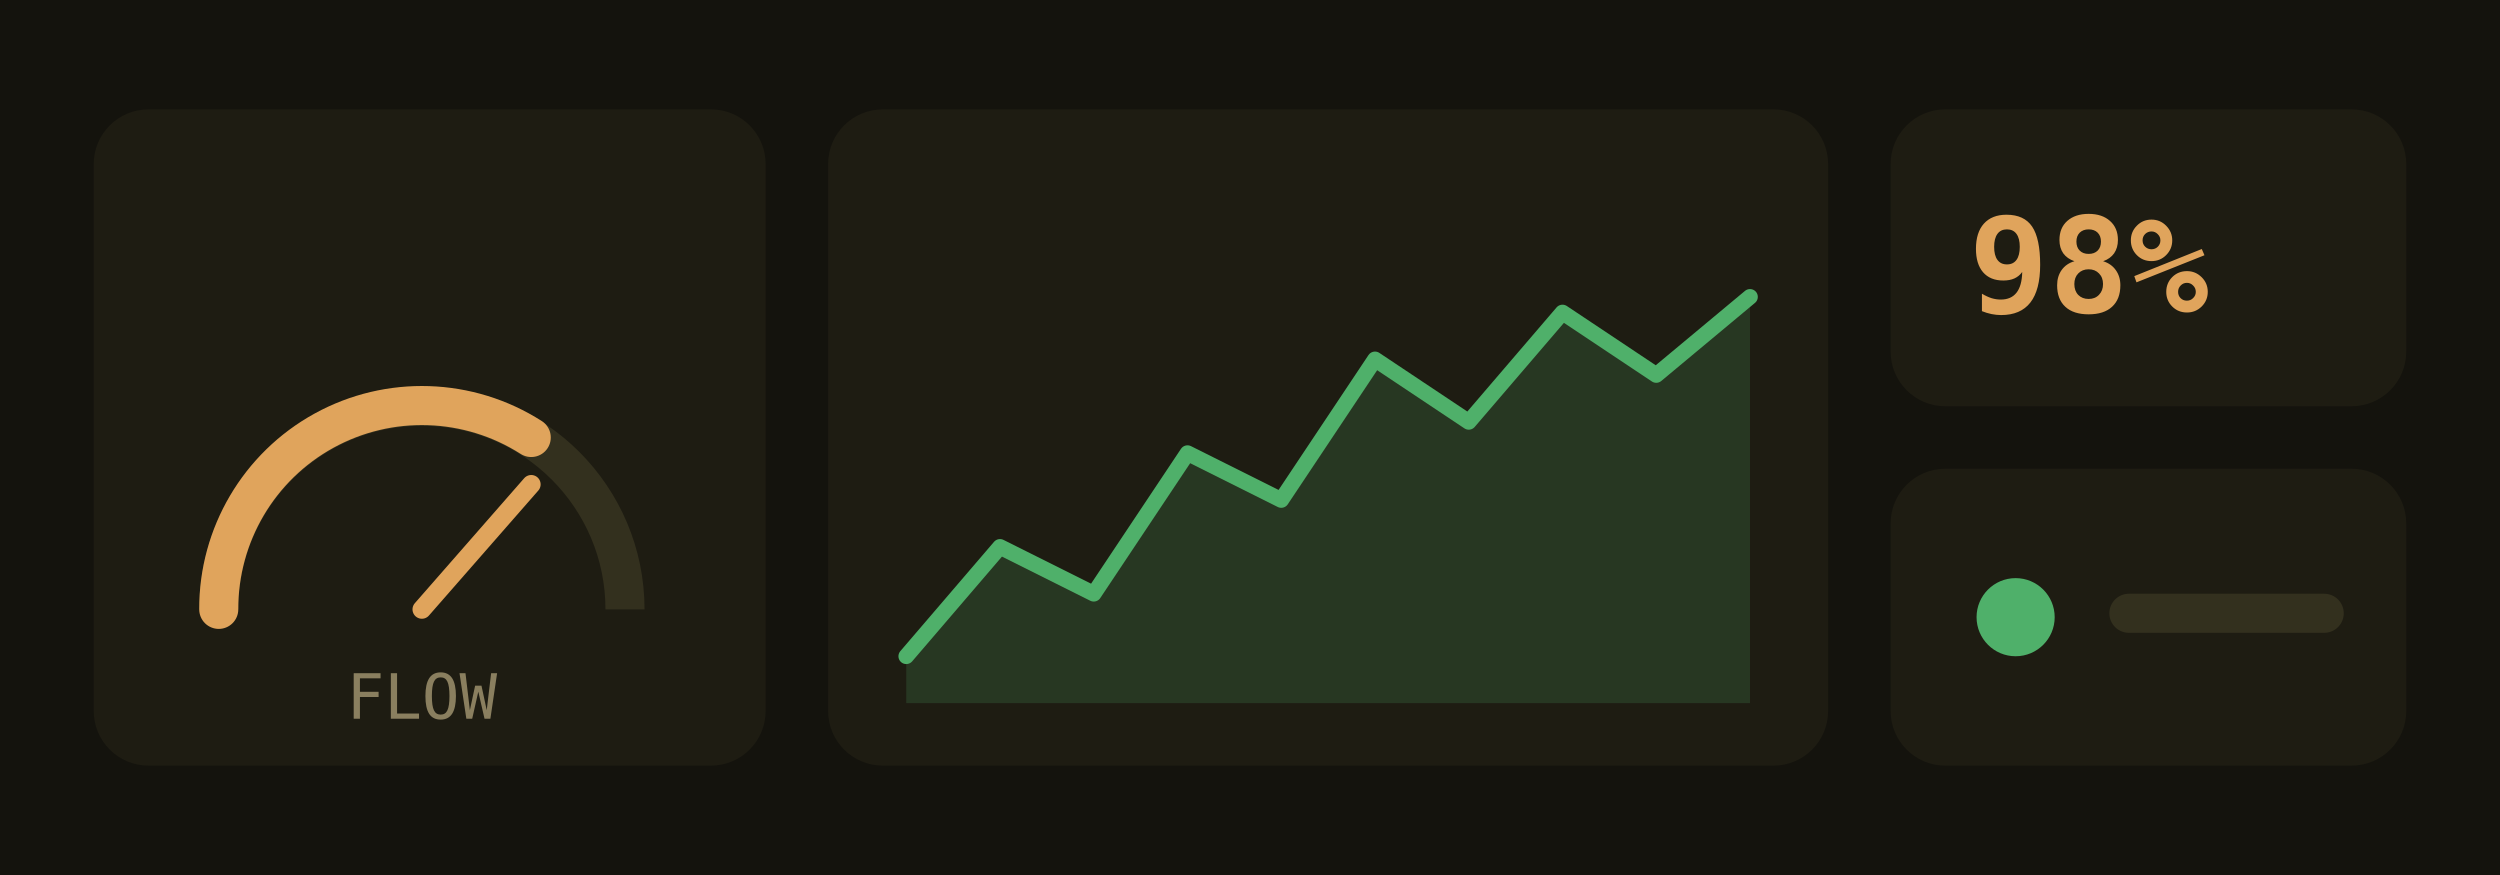
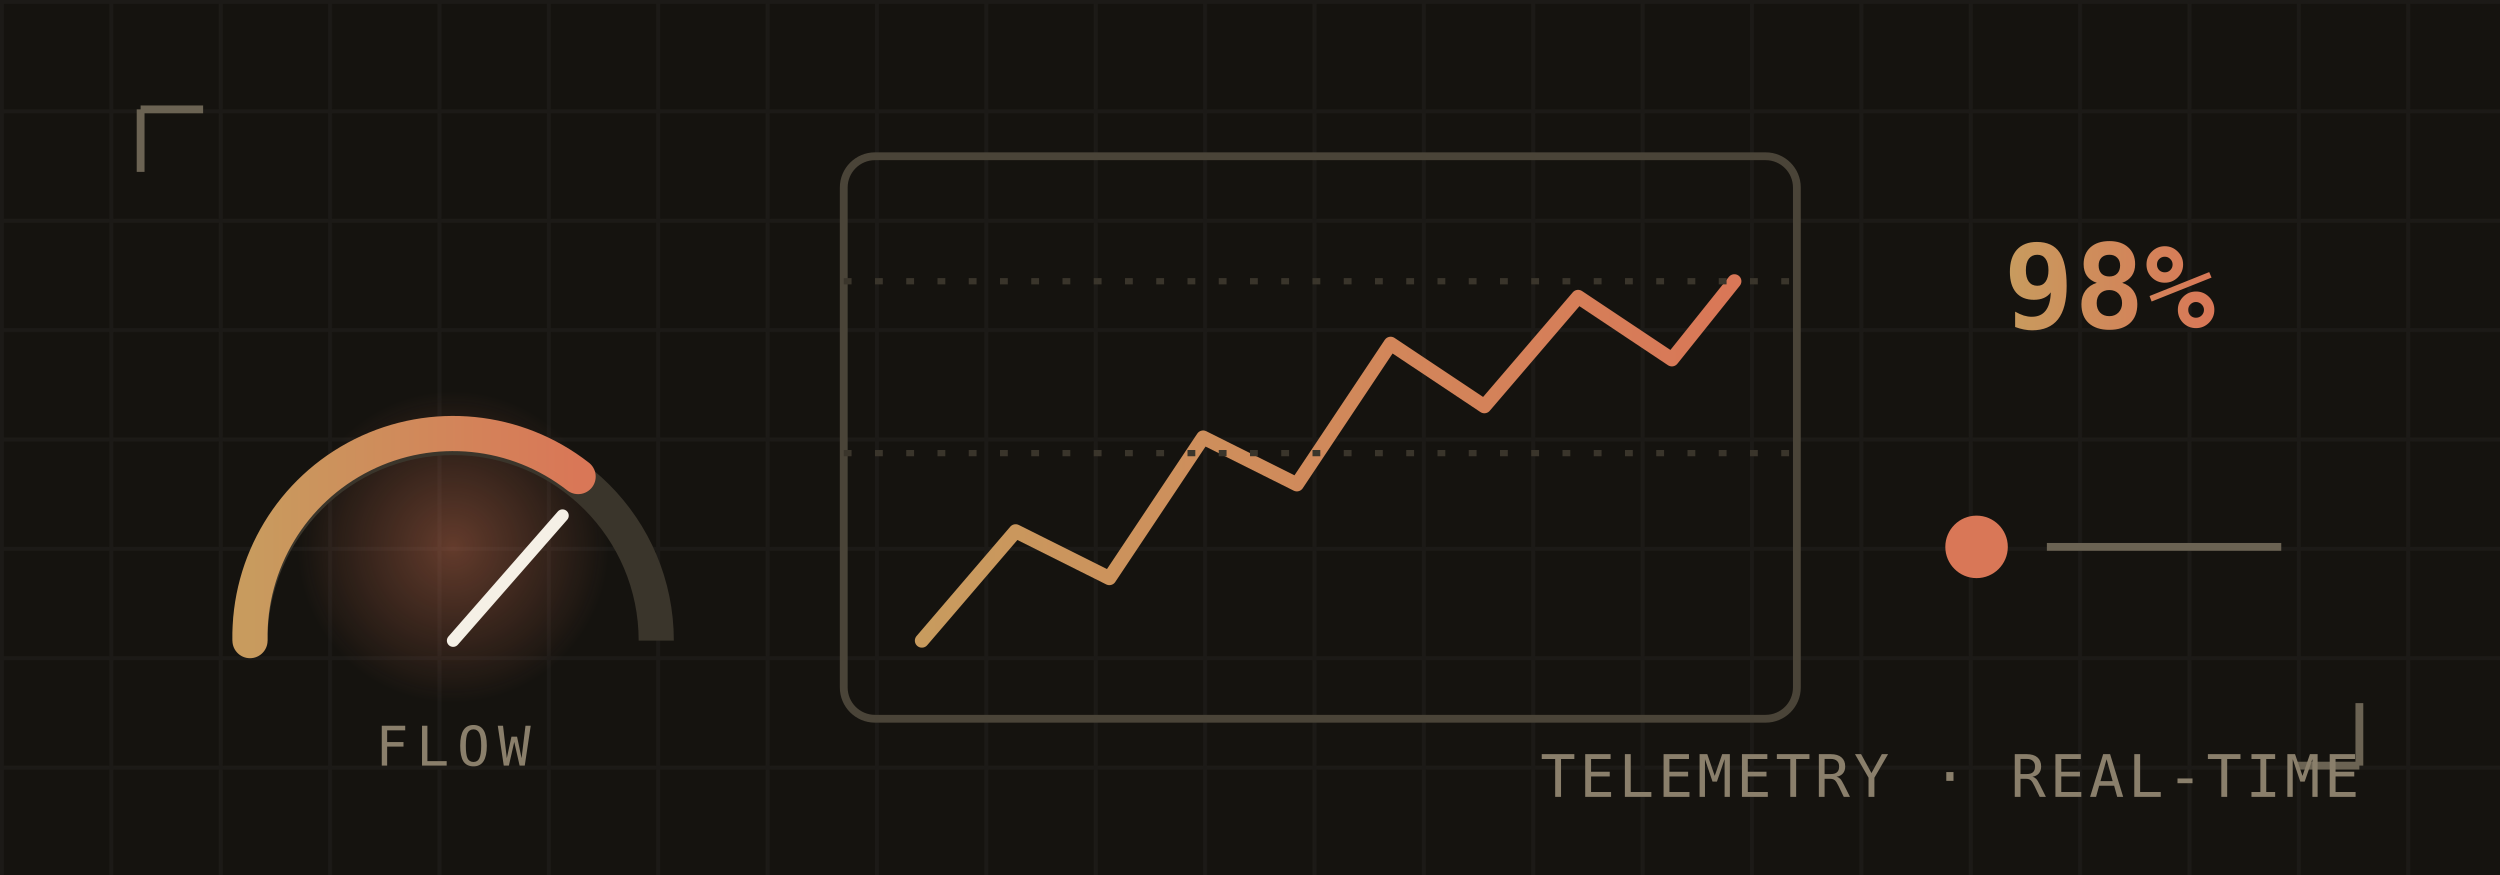
- <svg xmlns="http://www.w3.org/2000/svg" viewBox="0 0 320 112" role="img" aria-label="BioFlux Observer: an industrial flow gauge, telemetry area chart and a KPI with status">
-   <rect width="320" height="112" fill="#14130d" />
-   <rect x="12" y="14" width="86" height="84" rx="7" fill="#1e1c12" />
-   <path d="M28 78 a26 26 0 0 1 52 0" fill="none" stroke="#33301e" stroke-width="5" />
-   <path d="M28 78 a26 26 0 0 1 40 -22" fill="none" stroke="#E0A45C" stroke-width="5" stroke-linecap="round" />
-   <line x1="54" y1="78" x2="68" y2="62" stroke="#E0A45C" stroke-width="2.4" stroke-linecap="round" />
-   <text x="54" y="92" font-family="ui-monospace,monospace" font-size="8" fill="#8a7f5f" text-anchor="middle">FLOW</text>
-   <rect x="106" y="14" width="128" height="84" rx="7" fill="#1e1c12" />
-   <path d="M116 84 L128 70 L140 76 L152 58 L164 64 L176 46 L188 54 L200 40 L212 48 L224 38 L224 90 L116 90 Z" fill="#4FB06A" opacity="0.18" />
-   <polyline points="116,84 128,70 140,76 152,58 164,64 176,46 188,54 200,40 212,48 224,38" fill="none" stroke="#4FB06A" stroke-width="2" stroke-linecap="round" stroke-linejoin="round" />
-   <rect x="242" y="14" width="66" height="38" rx="7" fill="#1e1c12" />
-   <text x="252" y="40" font-family="ui-monospace,monospace" font-size="17" font-weight="700" fill="#E0A45C">98%</text>
-   <rect x="242" y="60" width="66" height="38" rx="7" fill="#1e1c12" />
-   <circle cx="258" cy="79" r="5" fill="#4FB06A" />
-   <rect x="270" y="76" width="30" height="5" rx="2.5" fill="#33301e" />
+ <svg xmlns="http://www.w3.org/2000/svg" viewBox="0 0 320 112" role="img" aria-label="BioFlux Observer: an industrial flow gauge with a telemetry trend and a status KPI">
+   <defs>
+     <linearGradient id="g" x1="0" y1="0" x2="1" y2="0">
+       <stop offset="0" stop-color="#C89B5E" />
+       <stop offset="1" stop-color="#D97757" />
+     </linearGradient>
+     <radialGradient id="glow" cx="50%" cy="50%" r="50%">
+       <stop offset="0" stop-color="#D97757" stop-opacity="0.4" />
+       <stop offset="1" stop-color="#D97757" stop-opacity="0" />
+     </radialGradient>
+     <pattern id="grid" width="14" height="14" patternUnits="userSpaceOnUse">
+       <path d="M14 0H0V14" fill="none" stroke="#F5F0E6" stroke-opacity="0.035" />
+     </pattern>
+   </defs>
+   <rect width="320" height="112" fill="#15130F" />
+   <rect width="320" height="112" fill="url(#grid)" />
+   <path d="M18 14 L18 22 M18 14 L26 14 M302 98 L302 90 M302 98 L294 98" stroke="#6B6353" stroke-width="1" />
+   <circle cx="58" cy="70" r="20" fill="url(#glow)" />
+   <path d="M32 82 a26 26 0 0 1 52 0" fill="none" stroke="#3A352B" stroke-width="4.5" />
+   <path d="M32 82 a26 26 0 0 1 42 -21" fill="none" stroke="url(#g)" stroke-width="4.5" stroke-linecap="round" />
+   <line x1="58" y1="82" x2="72" y2="66" stroke="#F5F0E6" stroke-width="1.6" stroke-linecap="round" />
+   <text x="58" y="98" text-anchor="middle" font-family="ui-monospace,monospace" font-size="7" fill="#8A7F6B" letter-spacing="1">FLOW</text>
+   <rect x="108" y="20" width="122" height="72" rx="4" fill="none" stroke="#4A4438" stroke-width="1" />
+   <path d="M118 82 L130 68 L142 74 L154 56 L166 62 L178 44 L190 52 L202 38 L214 46 L222 36" fill="none" stroke="url(#g)" stroke-width="1.8" stroke-linecap="round" stroke-linejoin="round" />
+   <line x1="108" y1="36" x2="230" y2="36" stroke="#3A352B" stroke-width="0.8" stroke-dasharray="1 3" />
+   <line x1="108" y1="58" x2="230" y2="58" stroke="#3A352B" stroke-width="0.8" stroke-dasharray="1 3" />
+   <text x="270" y="42" text-anchor="middle" font-family="ui-monospace,monospace" font-size="15" font-weight="600" fill="url(#g)">98%</text>
+   <circle cx="253" cy="70" r="4" fill="#D97757" />
+   <line x1="262" y1="70" x2="292" y2="70" stroke="#6B6353" stroke-width="1" />
+   <text x="302" y="102" text-anchor="end" font-family="ui-monospace,monospace" font-size="7.5" letter-spacing="0.5" fill="#8A7F6B">TELEMETRY · REAL-TIME</text>
</svg>
